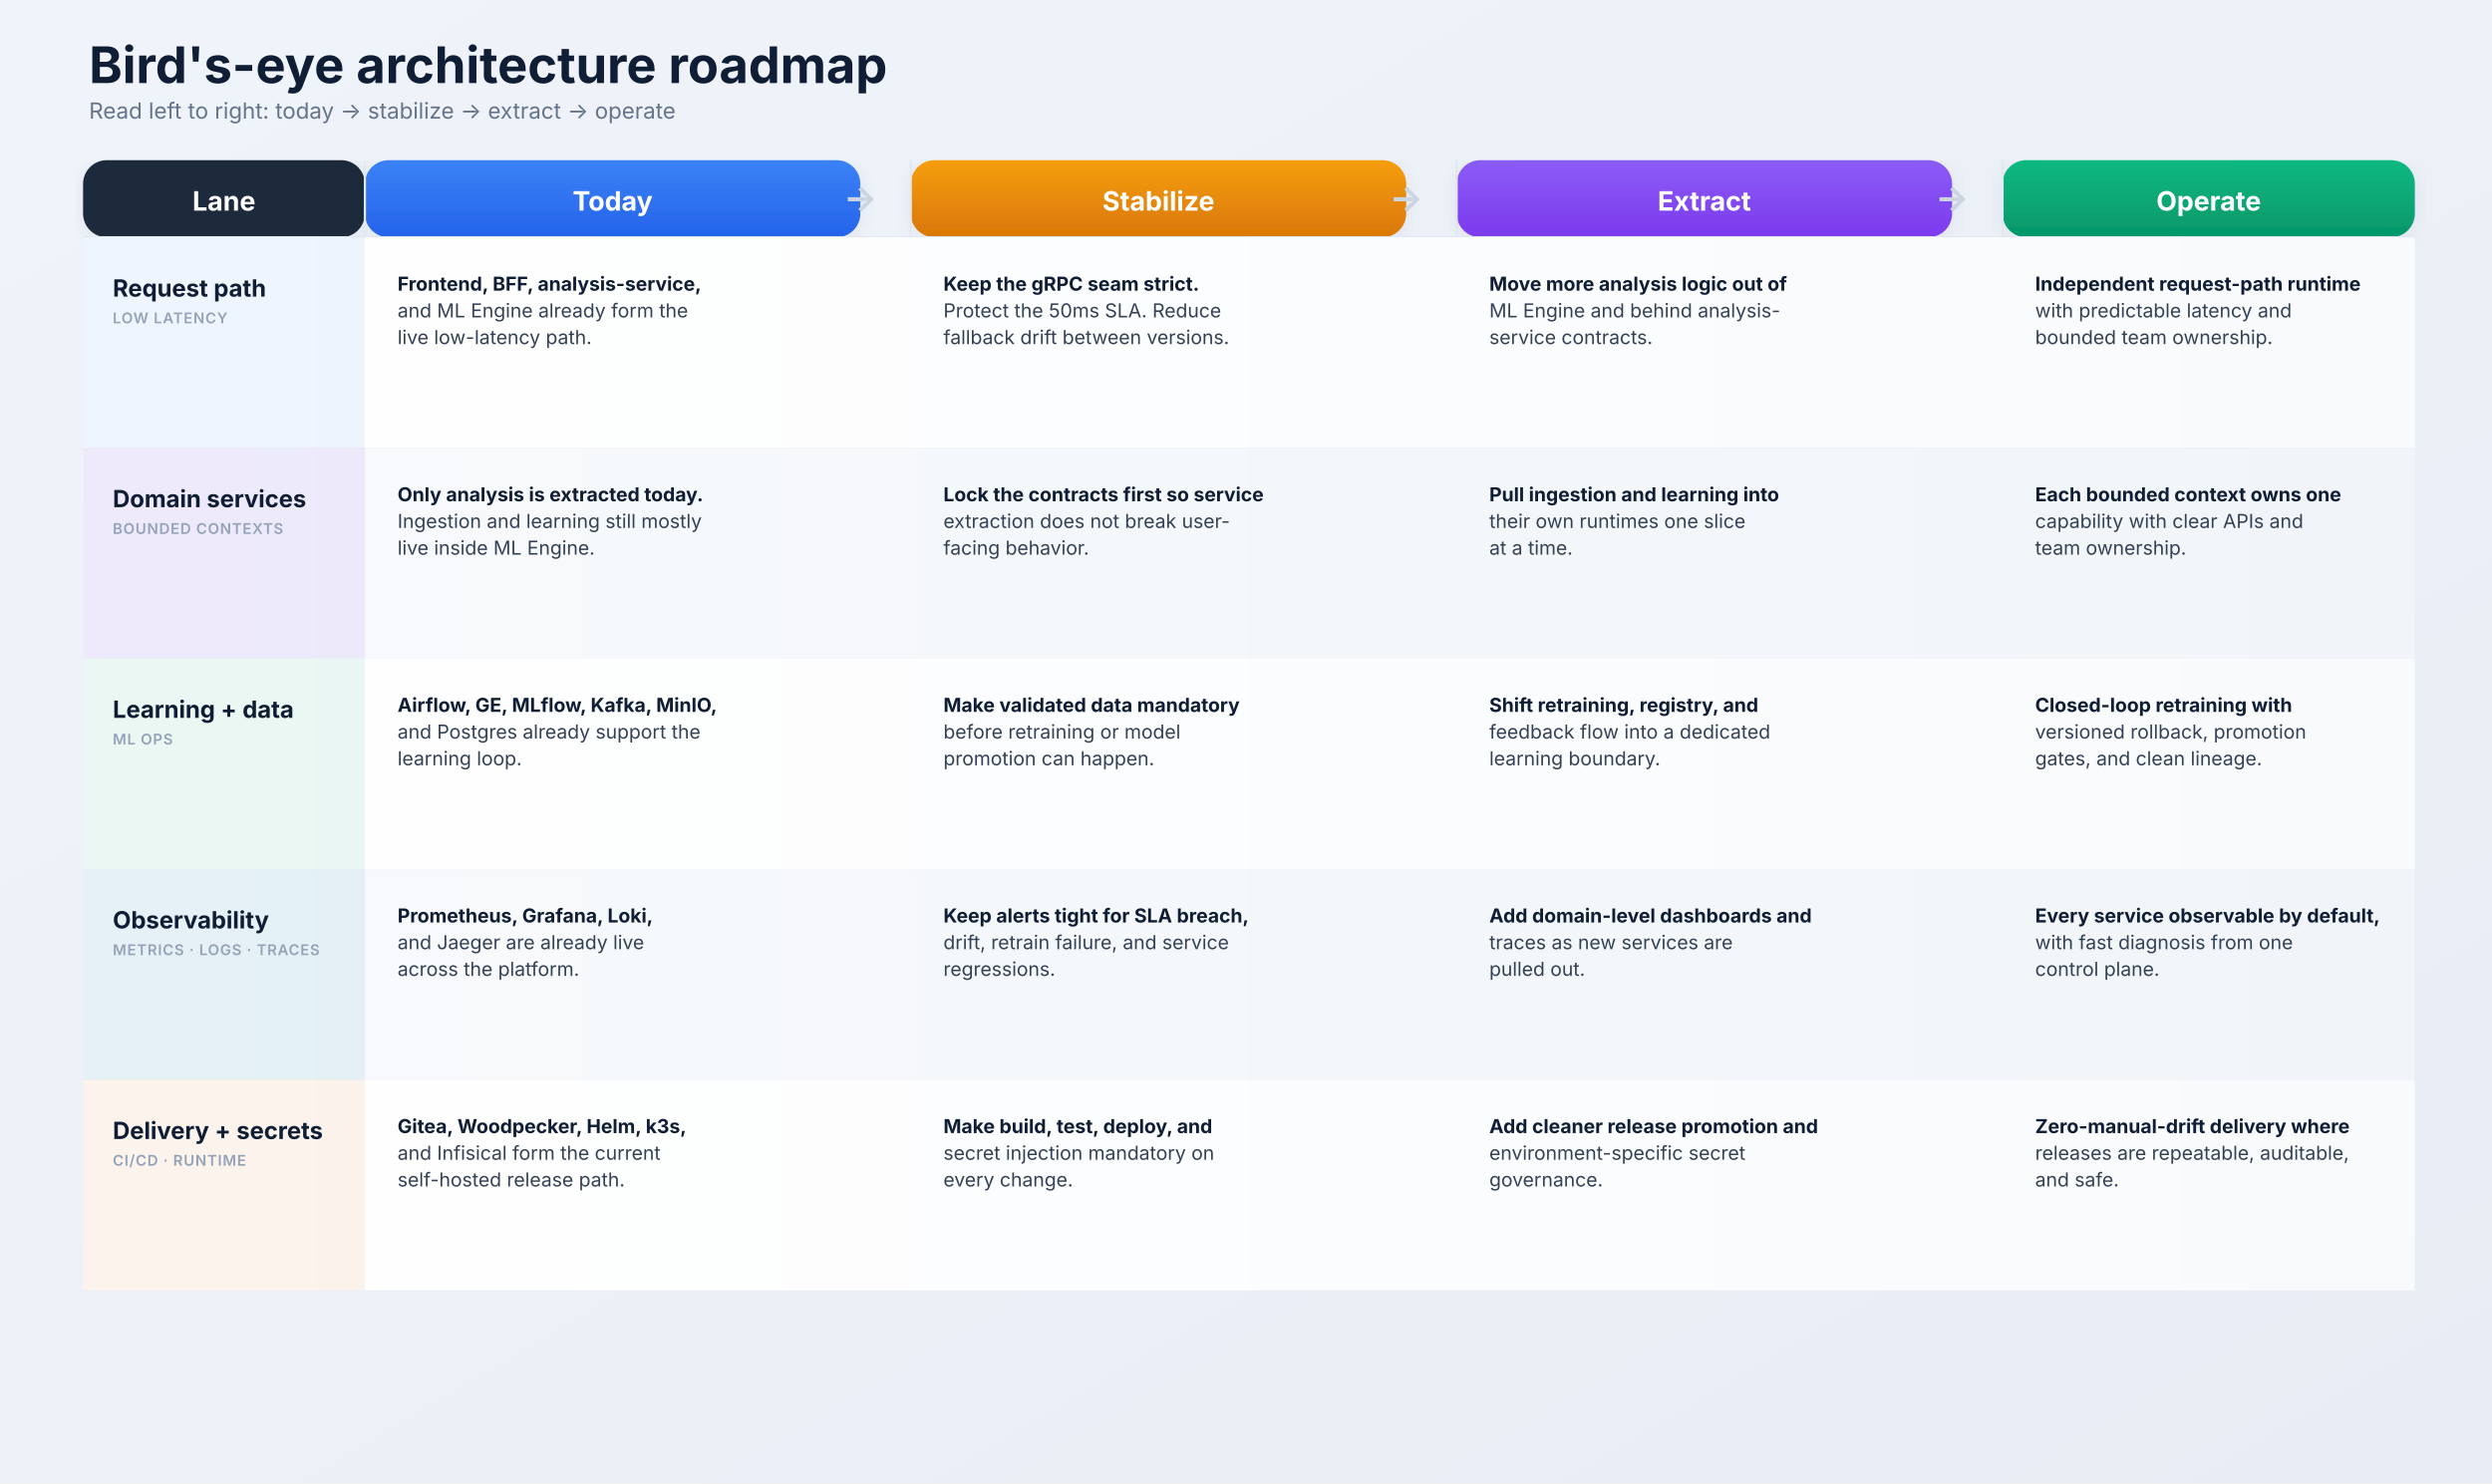
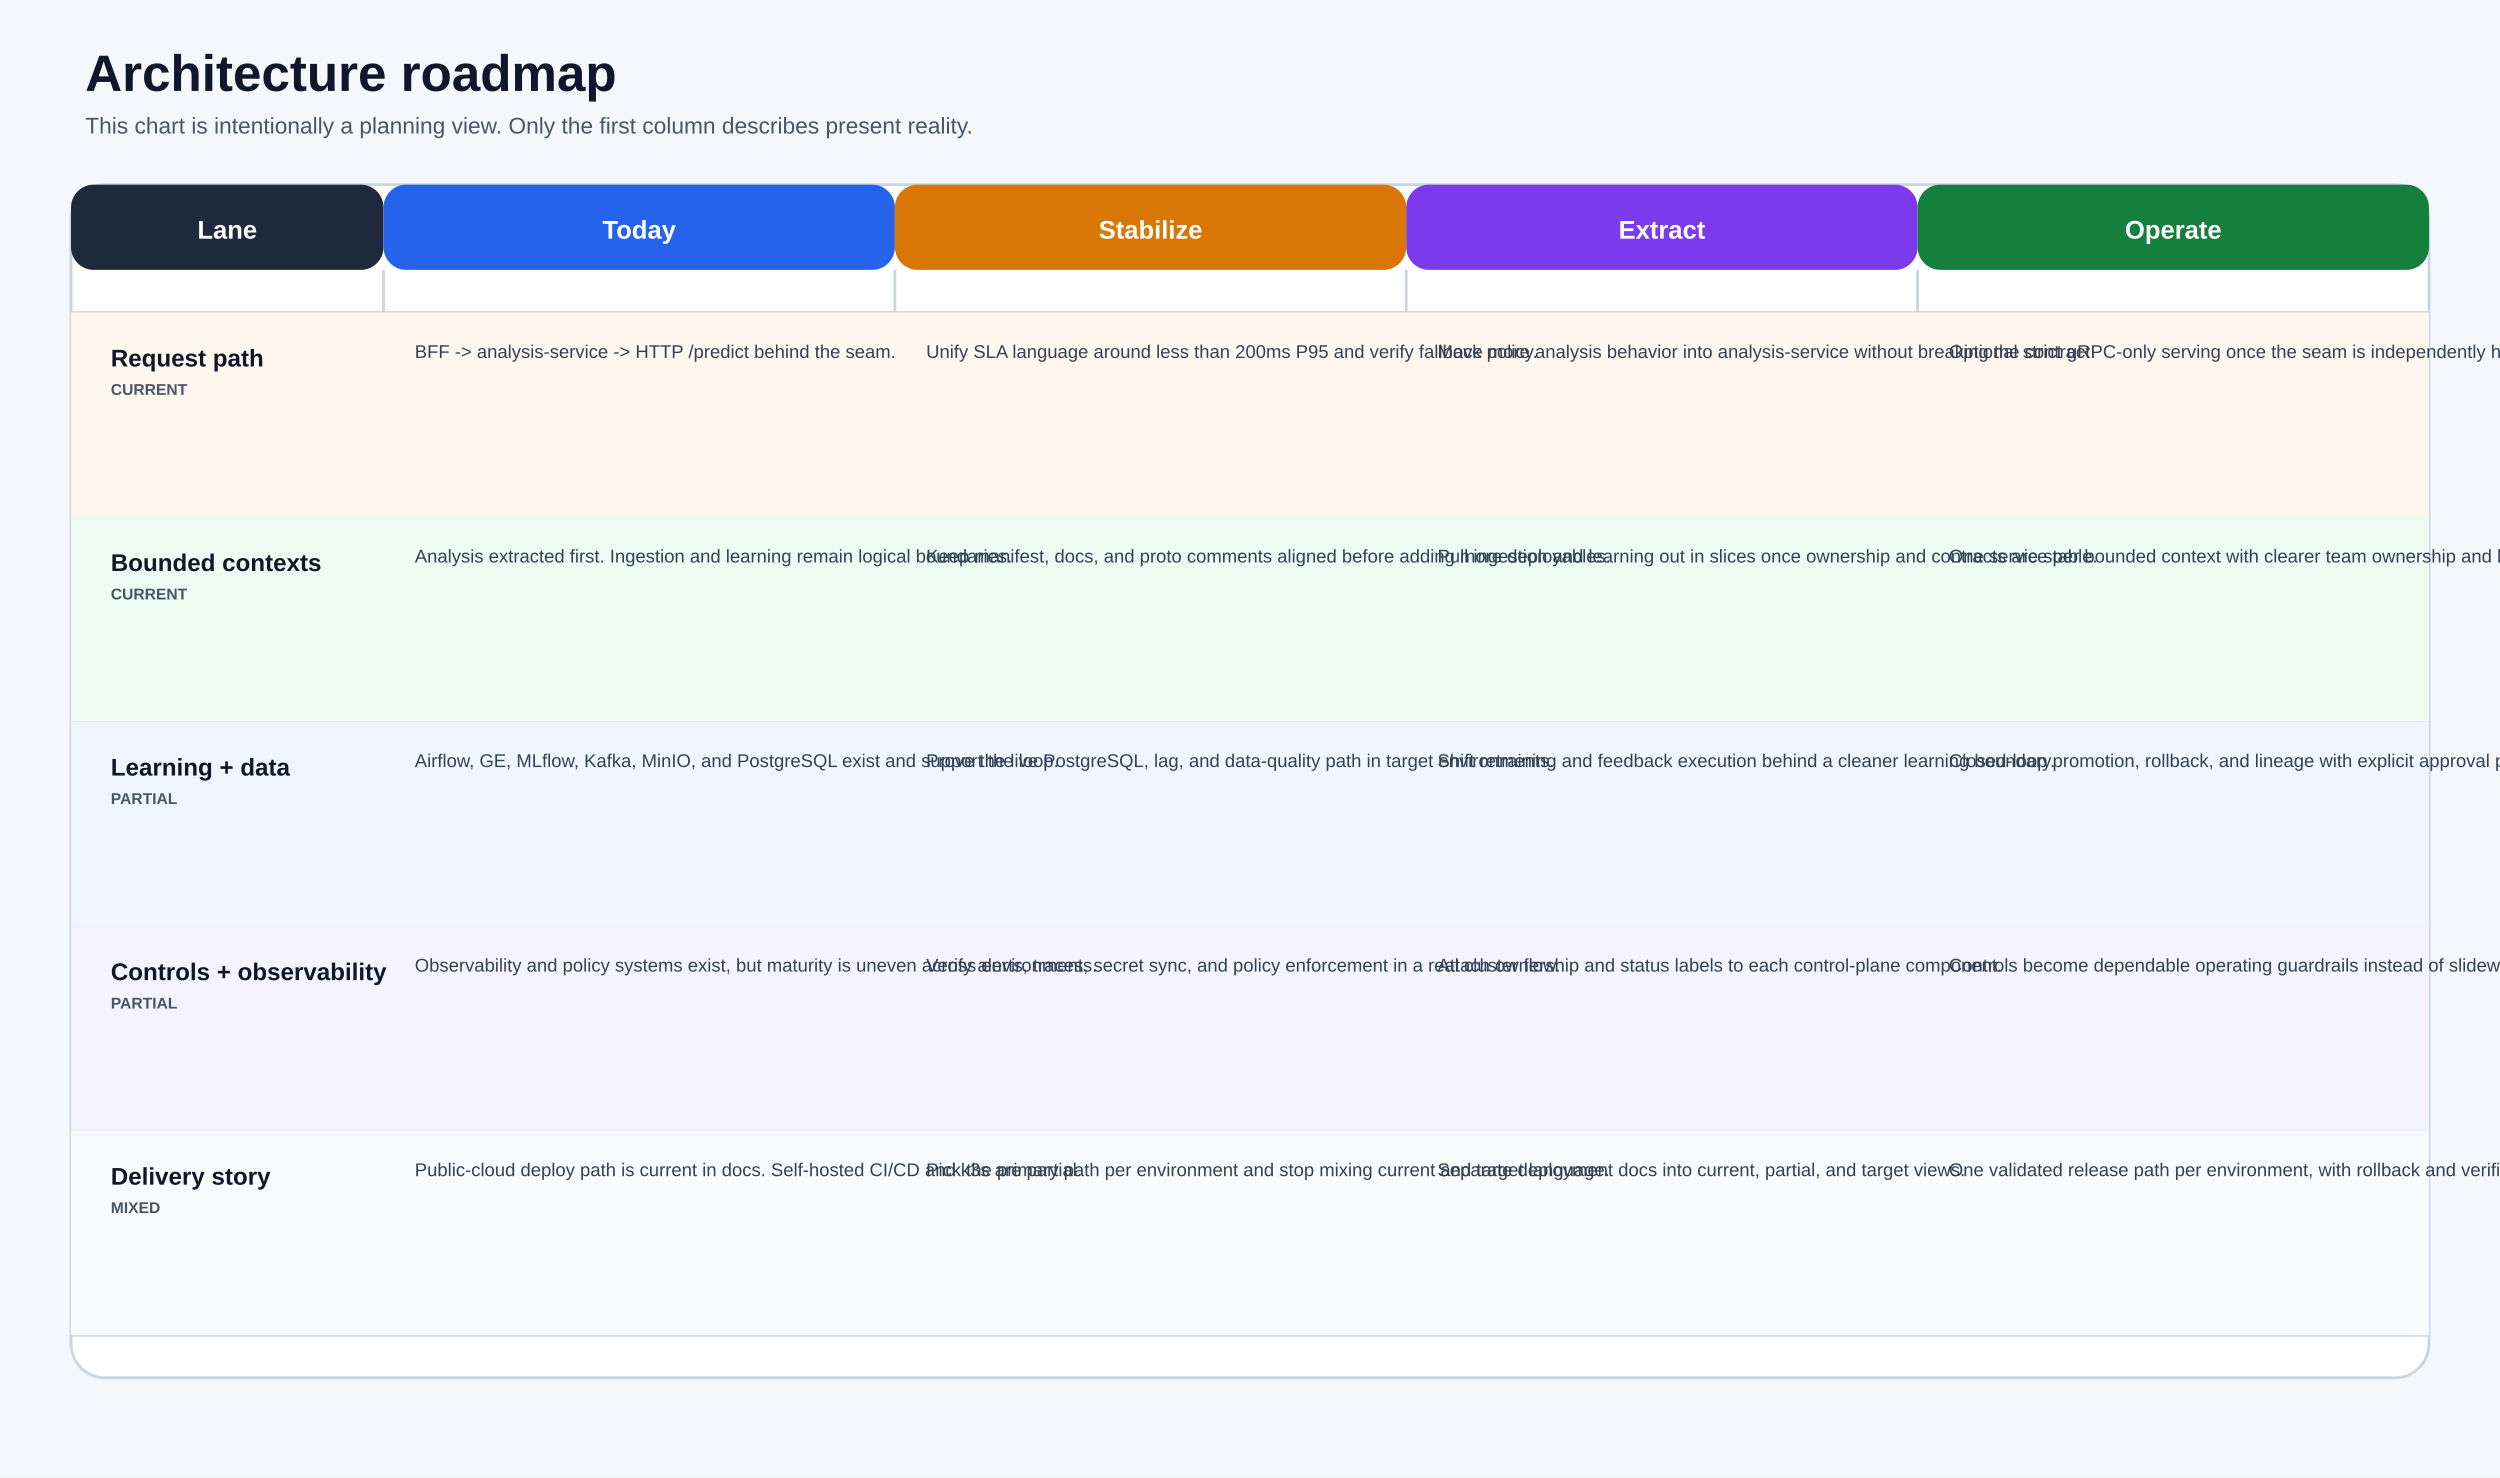
- <svg xmlns="http://www.w3.org/2000/svg" viewBox="0 0 1680 1000" role="img" aria-labelledby="title desc">
+ <svg xmlns="http://www.w3.org/2000/svg" viewBox="0 0 1760 1040" role="img" aria-labelledby="title desc">
  <defs>
-     <linearGradient id="bg6" x1="0%" y1="0%" x2="100%" y2="100%">
-       <stop offset="0%" stop-color="#f0f4fa" />
-       <stop offset="100%" stop-color="#e8edf5" />
-     </linearGradient>
-     <linearGradient id="phase-today" x1="0%" y1="0%" x2="0%" y2="100%">
-       <stop offset="0%" stop-color="#3b82f6" />
-       <stop offset="100%" stop-color="#2563eb" />
-     </linearGradient>
-     <linearGradient id="phase-stab" x1="0%" y1="0%" x2="0%" y2="100%">
-       <stop offset="0%" stop-color="#f59e0b" />
-       <stop offset="100%" stop-color="#d97706" />
-     </linearGradient>
-     <linearGradient id="phase-extract" x1="0%" y1="0%" x2="0%" y2="100%">
-       <stop offset="0%" stop-color="#8b5cf6" />
-       <stop offset="100%" stop-color="#7c3aed" />
-     </linearGradient>
-     <linearGradient id="phase-op" x1="0%" y1="0%" x2="0%" y2="100%">
-       <stop offset="0%" stop-color="#10b981" />
-       <stop offset="100%" stop-color="#059669" />
-     </linearGradient>
-     <linearGradient id="r1-bg" x1="0%" y1="0%" x2="100%" y2="0%">
-       <stop offset="0%" stop-color="#fff" />
-       <stop offset="100%" stop-color="#f8fafc" />
-     </linearGradient>
-     <linearGradient id="r2-bg" x1="0%" y1="0%" x2="100%" y2="0%">
-       <stop offset="0%" stop-color="#f8fafc" />
-       <stop offset="100%" stop-color="#f1f5f9" />
-     </linearGradient>
-     <linearGradient id="r3-bg" x1="0%" y1="0%" x2="100%" y2="0%">
-       <stop offset="0%" stop-color="#fff" />
-       <stop offset="100%" stop-color="#f8fafc" />
-     </linearGradient>
-     <linearGradient id="r4-bg" x1="0%" y1="0%" x2="100%" y2="0%">
-       <stop offset="0%" stop-color="#f8fafc" />
-       <stop offset="100%" stop-color="#f1f5f9" />
-     </linearGradient>
-     <linearGradient id="r5-bg" x1="0%" y1="0%" x2="100%" y2="0%">
-       <stop offset="0%" stop-color="#fff" />
-       <stop offset="100%" stop-color="#f8fafc" />
-     </linearGradient>
-     <linearGradient id="arrow-grad" x1="0%" y1="0%" x2="100%" y2="0%">
-       <stop offset="0%" stop-color="#cbd5e1" />
-       <stop offset="100%" stop-color="#94a3b8" />
-     </linearGradient>
-     <filter id="card6" x="-3%" y="-4%" width="106%" height="112%">
-       <feDropShadow dx="0" dy="2" stdDeviation="6" flood-color="#1e3a5f" flood-opacity="0.07" />
-     </filter>
    <style>
-       .bg6 { fill: url(#bg6); }
-       .title { font: 700 34px 'Inter','Segoe UI',Arial,sans-serif; fill: #0f1e35; }
-       .subtitle { font: 400 15px 'Inter','Segoe UI',Arial,sans-serif; fill: #64748b; }
-       .phase-hdr { font: 700 18px 'Inter','Segoe UI',Arial,sans-serif; fill: #fff; }
-       .lane-label { font: 700 16px 'Inter','Segoe UI',Arial,sans-serif; fill: #0f1e35; }
-       .lane-tag { font: 600 10px 'Inter','Segoe UI',Arial,sans-serif; fill: #94a3b8; letter-spacing: 0.5px; }
-       .cell-pri { font: 700 13px 'Inter','Segoe UI',Arial,sans-serif; fill: #0f1e35; }
-       .cell { font: 400 13px 'Inter','Segoe UI',Arial,sans-serif; fill: #334155; }
-       .vdiv { stroke: #e2e8f0; stroke-width: 1.5; }
-       .arrow-txt { font: 700 24px 'Inter','Segoe UI',Arial,sans-serif; fill: #cbd5e1; }
+       .bg { fill: #f4f7fb; }
+       .title { font: 700 36px 'Segoe UI', Arial, sans-serif; fill: #0f172a; }
+       .subtitle { font: 500 16px 'Segoe UI', Arial, sans-serif; fill: #475569; }
+       .hdr { font: 700 18px 'Segoe UI', Arial, sans-serif; fill: #ffffff; }
+       .lane { font: 700 17px 'Segoe UI', Arial, sans-serif; fill: #0f172a; }
+       .cell { font: 500 13px 'Segoe UI', Arial, sans-serif; fill: #334155; }
+       .tag { font: 700 11px 'Segoe UI', Arial, sans-serif; fill: #475569; }
    </style>
  </defs>
-   <rect class="bg6" width="1680" height="1000" />
-   <text x="60" y="56" class="title">Bird's-eye architecture roadmap</text>
-   <text x="60" y="80" class="subtitle">Read left to right: today → stabilize → extract → operate</text>
-   <rect x="56" y="108" width="190" height="52" rx="16" fill="#1e293b" filter="url(#card6)" />
-   <text x="151" y="142" class="phase-hdr" text-anchor="middle">Lane</text>
-   <rect x="246" y="108" width="334" height="52" rx="16" fill="url(#phase-today)" filter="url(#card6)" />
-   <text x="413" y="142" class="phase-hdr" text-anchor="middle">Today</text>
-   <text x="580" y="142" class="arrow-txt" text-anchor="middle">→</text>
-   <rect x="614" y="108" width="334" height="52" rx="16" fill="url(#phase-stab)" filter="url(#card6)" />
-   <text x="781" y="142" class="phase-hdr" text-anchor="middle">Stabilize</text>
-   <text x="948" y="142" class="arrow-txt" text-anchor="middle">→</text>
-   <rect x="982" y="108" width="334" height="52" rx="16" fill="url(#phase-extract)" filter="url(#card6)" />
-   <text x="1149" y="142" class="phase-hdr" text-anchor="middle">Extract</text>
-   <text x="1316" y="142" class="arrow-txt" text-anchor="middle">→</text>
-   <rect x="1350" y="108" width="278" height="52" rx="16" fill="url(#phase-op)" filter="url(#card6)" />
-   <text x="1489" y="142" class="phase-hdr" text-anchor="middle">Operate</text>
-   <line x1="246" y1="108" x2="246" y2="870" class="vdiv" />
-   <line x1="614" y1="108" x2="614" y2="870" class="vdiv" />
-   <line x1="982" y1="108" x2="982" y2="870" class="vdiv" />
-   <line x1="1350" y1="108" x2="1350" y2="870" class="vdiv" />
-   <line x1="56" y1="160" x2="1628" y2="160" class="vdiv" />
-   <line x1="56" y1="302" x2="1628" y2="302" class="vdiv" />
-   <line x1="56" y1="444" x2="1628" y2="444" class="vdiv" />
-   <line x1="56" y1="586" x2="1628" y2="586" class="vdiv" />
-   <line x1="56" y1="728" x2="1628" y2="728" class="vdiv" />
-   <rect x="56" y="160" width="1572" height="142" fill="url(#r1-bg)" />
-   <rect x="56" y="160" width="190" height="142" fill="#3b82f6" fill-opacity="0.08" />
-   <text x="76" y="200" class="lane-label">Request path</text>
-   <text x="76" y="218" class="lane-tag">LOW LATENCY</text>
-   <text x="268" y="196" class="cell-pri">Frontend, BFF, analysis-service,</text>
-   <text x="268" y="214" class="cell">and ML Engine already form the</text>
-   <text x="268" y="232" class="cell">live low-latency path.</text>
-   <text x="636" y="196" class="cell-pri">Keep the gRPC seam strict.</text>
-   <text x="636" y="214" class="cell">Protect the 50ms SLA. Reduce</text>
-   <text x="636" y="232" class="cell">fallback drift between versions.</text>
-   <text x="1004" y="196" class="cell-pri">Move more analysis logic out of</text>
-   <text x="1004" y="214" class="cell">ML Engine and behind analysis-</text>
-   <text x="1004" y="232" class="cell">service contracts.</text>
-   <text x="1372" y="196" class="cell-pri">Independent request-path runtime</text>
-   <text x="1372" y="214" class="cell">with predictable latency and</text>
-   <text x="1372" y="232" class="cell">bounded team ownership.</text>
-   <rect x="56" y="302" width="1572" height="142" fill="url(#r2-bg)" />
-   <rect x="56" y="302" width="190" height="142" fill="#7c3aed" fill-opacity="0.08" />
-   <text x="76" y="342" class="lane-label">Domain services</text>
-   <text x="76" y="360" class="lane-tag">BOUNDED CONTEXTS</text>
-   <text x="268" y="338" class="cell-pri">Only analysis is extracted today.</text>
-   <text x="268" y="356" class="cell">Ingestion and learning still mostly</text>
-   <text x="268" y="374" class="cell">live inside ML Engine.</text>
-   <text x="636" y="338" class="cell-pri">Lock the contracts first so service</text>
-   <text x="636" y="356" class="cell">extraction does not break user-</text>
-   <text x="636" y="374" class="cell">facing behavior.</text>
-   <text x="1004" y="338" class="cell-pri">Pull ingestion and learning into</text>
-   <text x="1004" y="356" class="cell">their own runtimes one slice</text>
-   <text x="1004" y="374" class="cell">at a time.</text>
-   <text x="1372" y="338" class="cell-pri">Each bounded context owns one</text>
-   <text x="1372" y="356" class="cell">capability with clear APIs and</text>
-   <text x="1372" y="374" class="cell">team ownership.</text>
-   <rect x="56" y="444" width="1572" height="142" fill="url(#r3-bg)" />
-   <rect x="56" y="444" width="190" height="142" fill="#059669" fill-opacity="0.08" />
-   <text x="76" y="484" class="lane-label">Learning + data</text>
-   <text x="76" y="502" class="lane-tag">ML OPS</text>
-   <text x="268" y="480" class="cell-pri">Airflow, GE, MLflow, Kafka, MinIO,</text>
-   <text x="268" y="498" class="cell">and Postgres already support the</text>
-   <text x="268" y="516" class="cell">learning loop.</text>
-   <text x="636" y="480" class="cell-pri">Make validated data mandatory</text>
-   <text x="636" y="498" class="cell">before retraining or model</text>
-   <text x="636" y="516" class="cell">promotion can happen.</text>
-   <text x="1004" y="480" class="cell-pri">Shift retraining, registry, and</text>
-   <text x="1004" y="498" class="cell">feedback flow into a dedicated</text>
-   <text x="1004" y="516" class="cell">learning boundary.</text>
-   <text x="1372" y="480" class="cell-pri">Closed-loop retraining with</text>
-   <text x="1372" y="498" class="cell">versioned rollback, promotion</text>
-   <text x="1372" y="516" class="cell">gates, and clean lineage.</text>
-   <rect x="56" y="586" width="1572" height="142" fill="url(#r4-bg)" />
-   <rect x="56" y="586" width="190" height="142" fill="#0891b2" fill-opacity="0.08" />
-   <text x="76" y="626" class="lane-label">Observability</text>
-   <text x="76" y="644" class="lane-tag">METRICS · LOGS · TRACES</text>
-   <text x="268" y="622" class="cell-pri">Prometheus, Grafana, Loki,</text>
-   <text x="268" y="640" class="cell">and Jaeger are already live</text>
-   <text x="268" y="658" class="cell">across the platform.</text>
-   <text x="636" y="622" class="cell-pri">Keep alerts tight for SLA breach,</text>
-   <text x="636" y="640" class="cell">drift, retrain failure, and service</text>
-   <text x="636" y="658" class="cell">regressions.</text>
-   <text x="1004" y="622" class="cell-pri">Add domain-level dashboards and</text>
-   <text x="1004" y="640" class="cell">traces as new services are</text>
-   <text x="1004" y="658" class="cell">pulled out.</text>
-   <text x="1372" y="622" class="cell-pri">Every service observable by default,</text>
-   <text x="1372" y="640" class="cell">with fast diagnosis from one</text>
-   <text x="1372" y="658" class="cell">control plane.</text>
-   <rect x="56" y="728" width="1572" height="142" fill="url(#r5-bg)" />
-   <rect x="56" y="728" width="190" height="142" fill="#e07010" fill-opacity="0.08" />
-   <text x="76" y="768" class="lane-label">Delivery + secrets</text>
-   <text x="76" y="786" class="lane-tag">CI/CD · RUNTIME</text>
-   <text x="268" y="764" class="cell-pri">Gitea, Woodpecker, Helm, k3s,</text>
-   <text x="268" y="782" class="cell">and Infisical form the current</text>
-   <text x="268" y="800" class="cell">self-hosted release path.</text>
-   <text x="636" y="764" class="cell-pri">Make build, test, deploy, and</text>
-   <text x="636" y="782" class="cell">secret injection mandatory on</text>
-   <text x="636" y="800" class="cell">every change.</text>
-   <text x="1004" y="764" class="cell-pri">Add cleaner release promotion and</text>
-   <text x="1004" y="782" class="cell">environment-specific secret</text>
-   <text x="1004" y="800" class="cell">governance.</text>
-   <text x="1372" y="764" class="cell-pri">Zero-manual-drift delivery where</text>
-   <text x="1372" y="782" class="cell">releases are repeatable, auditable,</text>
-   <text x="1372" y="800" class="cell">and safe.</text>
+   <rect class="bg" width="1760" height="1040" />
+   <text x="60" y="64" class="title">Architecture roadmap</text>
+   <text x="60" y="94" class="subtitle">This chart is intentionally a planning view. Only the first column describes present reality.</text>
+   <rect x="50" y="130" width="1660" height="840" rx="24" fill="#ffffff" stroke="#cbd5e1" stroke-width="2" />
+   <rect x="50" y="130" width="220" height="60" rx="16" fill="#1e293b" />
+   <rect x="270" y="130" width="360" height="60" rx="16" fill="#2563eb" />
+   <rect x="630" y="130" width="360" height="60" rx="16" fill="#d97706" />
+   <rect x="990" y="130" width="360" height="60" rx="16" fill="#7c3aed" />
+   <rect x="1350" y="130" width="360" height="60" rx="16" fill="#15803d" />
+   <text x="160" y="168" class="hdr" text-anchor="middle">Lane</text>
+   <text x="450" y="168" class="hdr" text-anchor="middle">Today</text>
+   <text x="810" y="168" class="hdr" text-anchor="middle">Stabilize</text>
+   <text x="1170" y="168" class="hdr" text-anchor="middle">Extract</text>
+   <text x="1530" y="168" class="hdr" text-anchor="middle">Operate</text>
+   <g stroke="#cbd5e1" stroke-width="2">
+     <line x1="270" y1="190" x2="270" y2="940" />
+     <line x1="630" y1="190" x2="630" y2="940" />
+     <line x1="990" y1="190" x2="990" y2="940" />
+     <line x1="1350" y1="190" x2="1350" y2="940" />
+     <line x1="50" y1="220" x2="1710" y2="220" />
+     <line x1="50" y1="364" x2="1710" y2="364" />
+     <line x1="50" y1="508" x2="1710" y2="508" />
+     <line x1="50" y1="652" x2="1710" y2="652" />
+     <line x1="50" y1="796" x2="1710" y2="796" />
+     <line x1="50" y1="940" x2="1710" y2="940" />
+   </g>
+   <rect x="50" y="220" width="1660" height="144" fill="#fff7ed" />
+   <rect x="50" y="364" width="1660" height="144" fill="#eefbf3" />
+   <rect x="50" y="508" width="1660" height="144" fill="#eff6ff" />
+   <rect x="50" y="652" width="1660" height="144" fill="#f5f3ff" />
+   <rect x="50" y="796" width="1660" height="144" fill="#f8fafc" />
+   <text x="78" y="258" class="lane">Request path</text>
+   <text x="78" y="278" class="tag">CURRENT</text>
+   <text x="292" y="252" class="cell">BFF -&gt; analysis-service -&gt; HTTP /predict behind the seam.</text>
+   <text x="652" y="252" class="cell">Unify SLA language around less than 200ms P95 and verify fallback policy.</text>
+   <text x="1012" y="252" class="cell">Move more analysis behavior into analysis-service without breaking the contract.</text>
+   <text x="1372" y="252" class="cell">Optional strict gRPC-only serving once the seam is independently hardened.</text>
+   <text x="78" y="402" class="lane">Bounded contexts</text>
+   <text x="78" y="422" class="tag">CURRENT</text>
+   <text x="292" y="396" class="cell">Analysis extracted first. Ingestion and learning remain logical boundaries.</text>
+   <text x="652" y="396" class="cell">Keep manifest, docs, and proto comments aligned before adding more deployables.</text>
+   <text x="1012" y="396" class="cell">Pull ingestion and learning out in slices once ownership and contracts are stable.</text>
+   <text x="1372" y="396" class="cell">One service per bounded context with clearer team ownership and lower coupling.</text>
+   <text x="78" y="546" class="lane">Learning + data</text>
+   <text x="78" y="566" class="tag">PARTIAL</text>
+   <text x="292" y="540" class="cell">Airflow, GE, MLflow, Kafka, MinIO, and PostgreSQL exist and support the loop.</text>
+   <text x="652" y="540" class="cell">Prove the live PostgreSQL, lag, and data-quality path in target environments.</text>
+   <text x="1012" y="540" class="cell">Shift retraining and feedback execution behind a cleaner learning boundary.</text>
+   <text x="1372" y="540" class="cell">Closed-loop promotion, rollback, and lineage with explicit approval points.</text>
+   <text x="78" y="690" class="lane">Controls + observability</text>
+   <text x="78" y="710" class="tag">PARTIAL</text>
+   <text x="292" y="684" class="cell">Observability and policy systems exist, but maturity is uneven across environments.</text>
+   <text x="652" y="684" class="cell">Verify alerts, traces, secret sync, and policy enforcement in a real cluster flow.</text>
+   <text x="1012" y="684" class="cell">Attach ownership and status labels to each control-plane component.</text>
+   <text x="1372" y="684" class="cell">Controls become dependable operating guardrails instead of slideware.</text>
+   <text x="78" y="834" class="lane">Delivery story</text>
+   <text x="78" y="854" class="tag">MIXED</text>
+   <text x="292" y="828" class="cell">Public-cloud deploy path is current in docs. Self-hosted CI/CD and k3s are partial.</text>
+   <text x="652" y="828" class="cell">Pick the primary path per environment and stop mixing current and target language.</text>
+   <text x="1012" y="828" class="cell">Separate deployment docs into current, partial, and target views.</text>
+   <text x="1372" y="828" class="cell">One validated release path per environment, with rollback and verification rehearsed.</text>
</svg>
